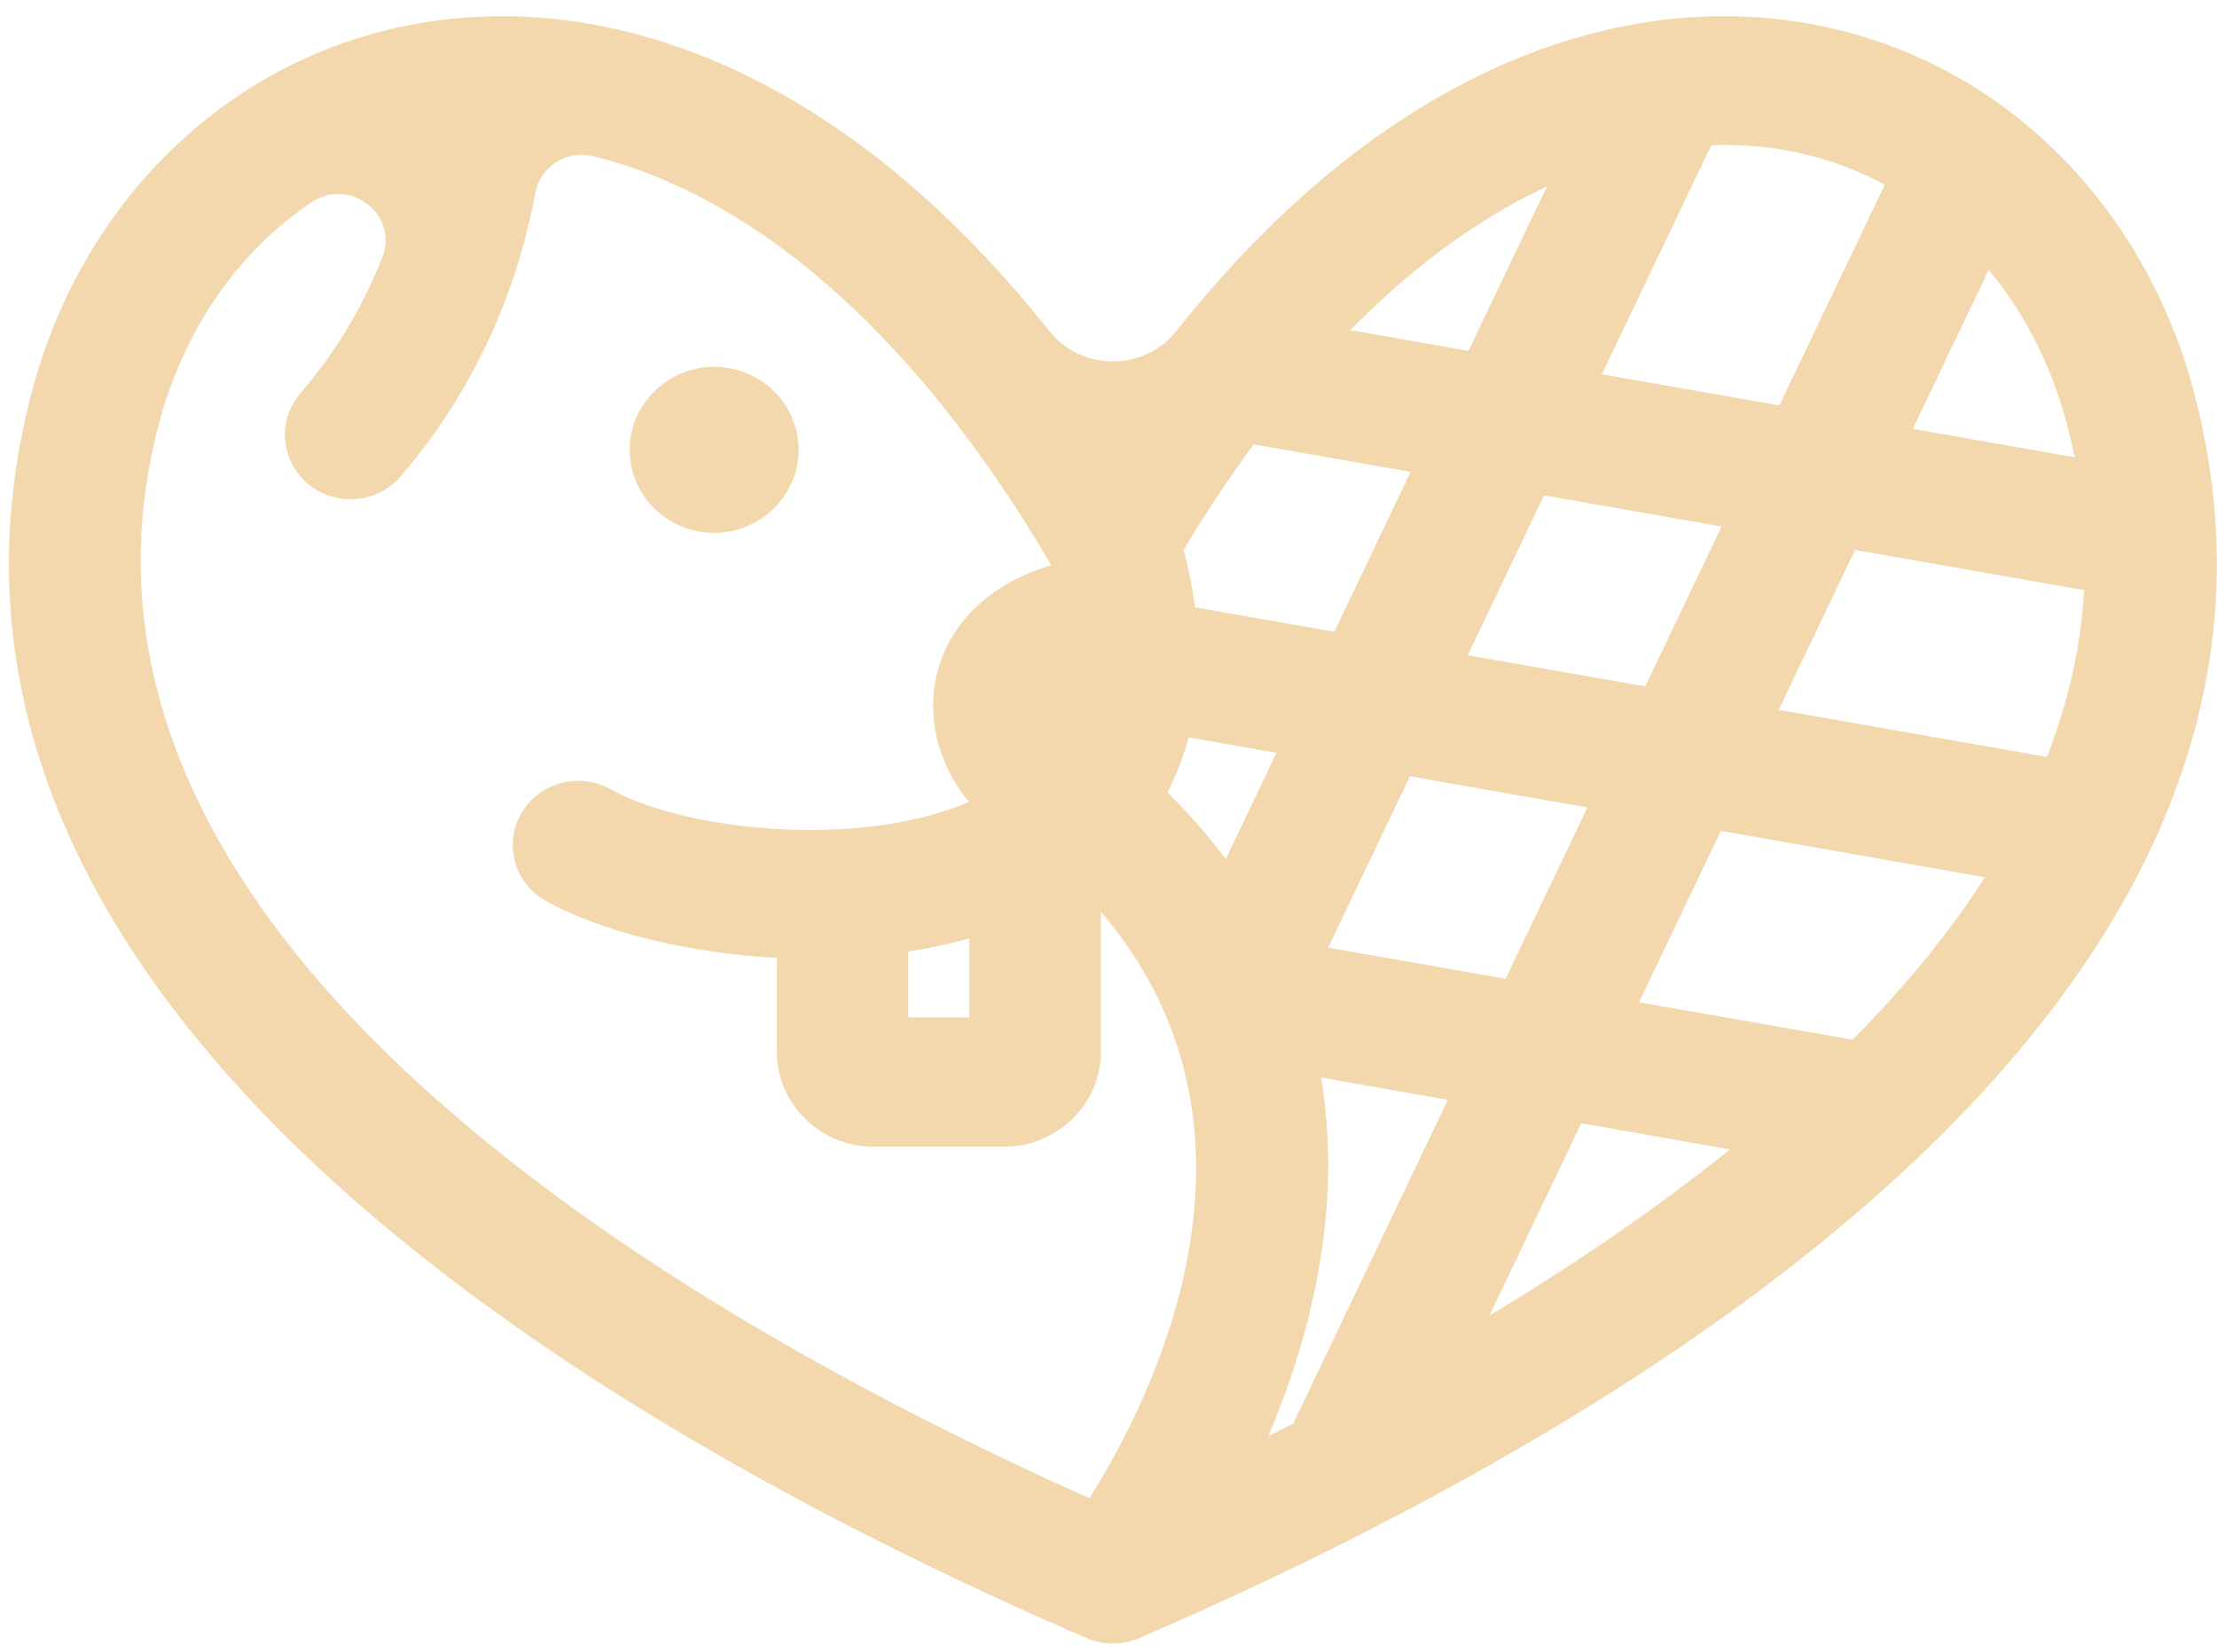
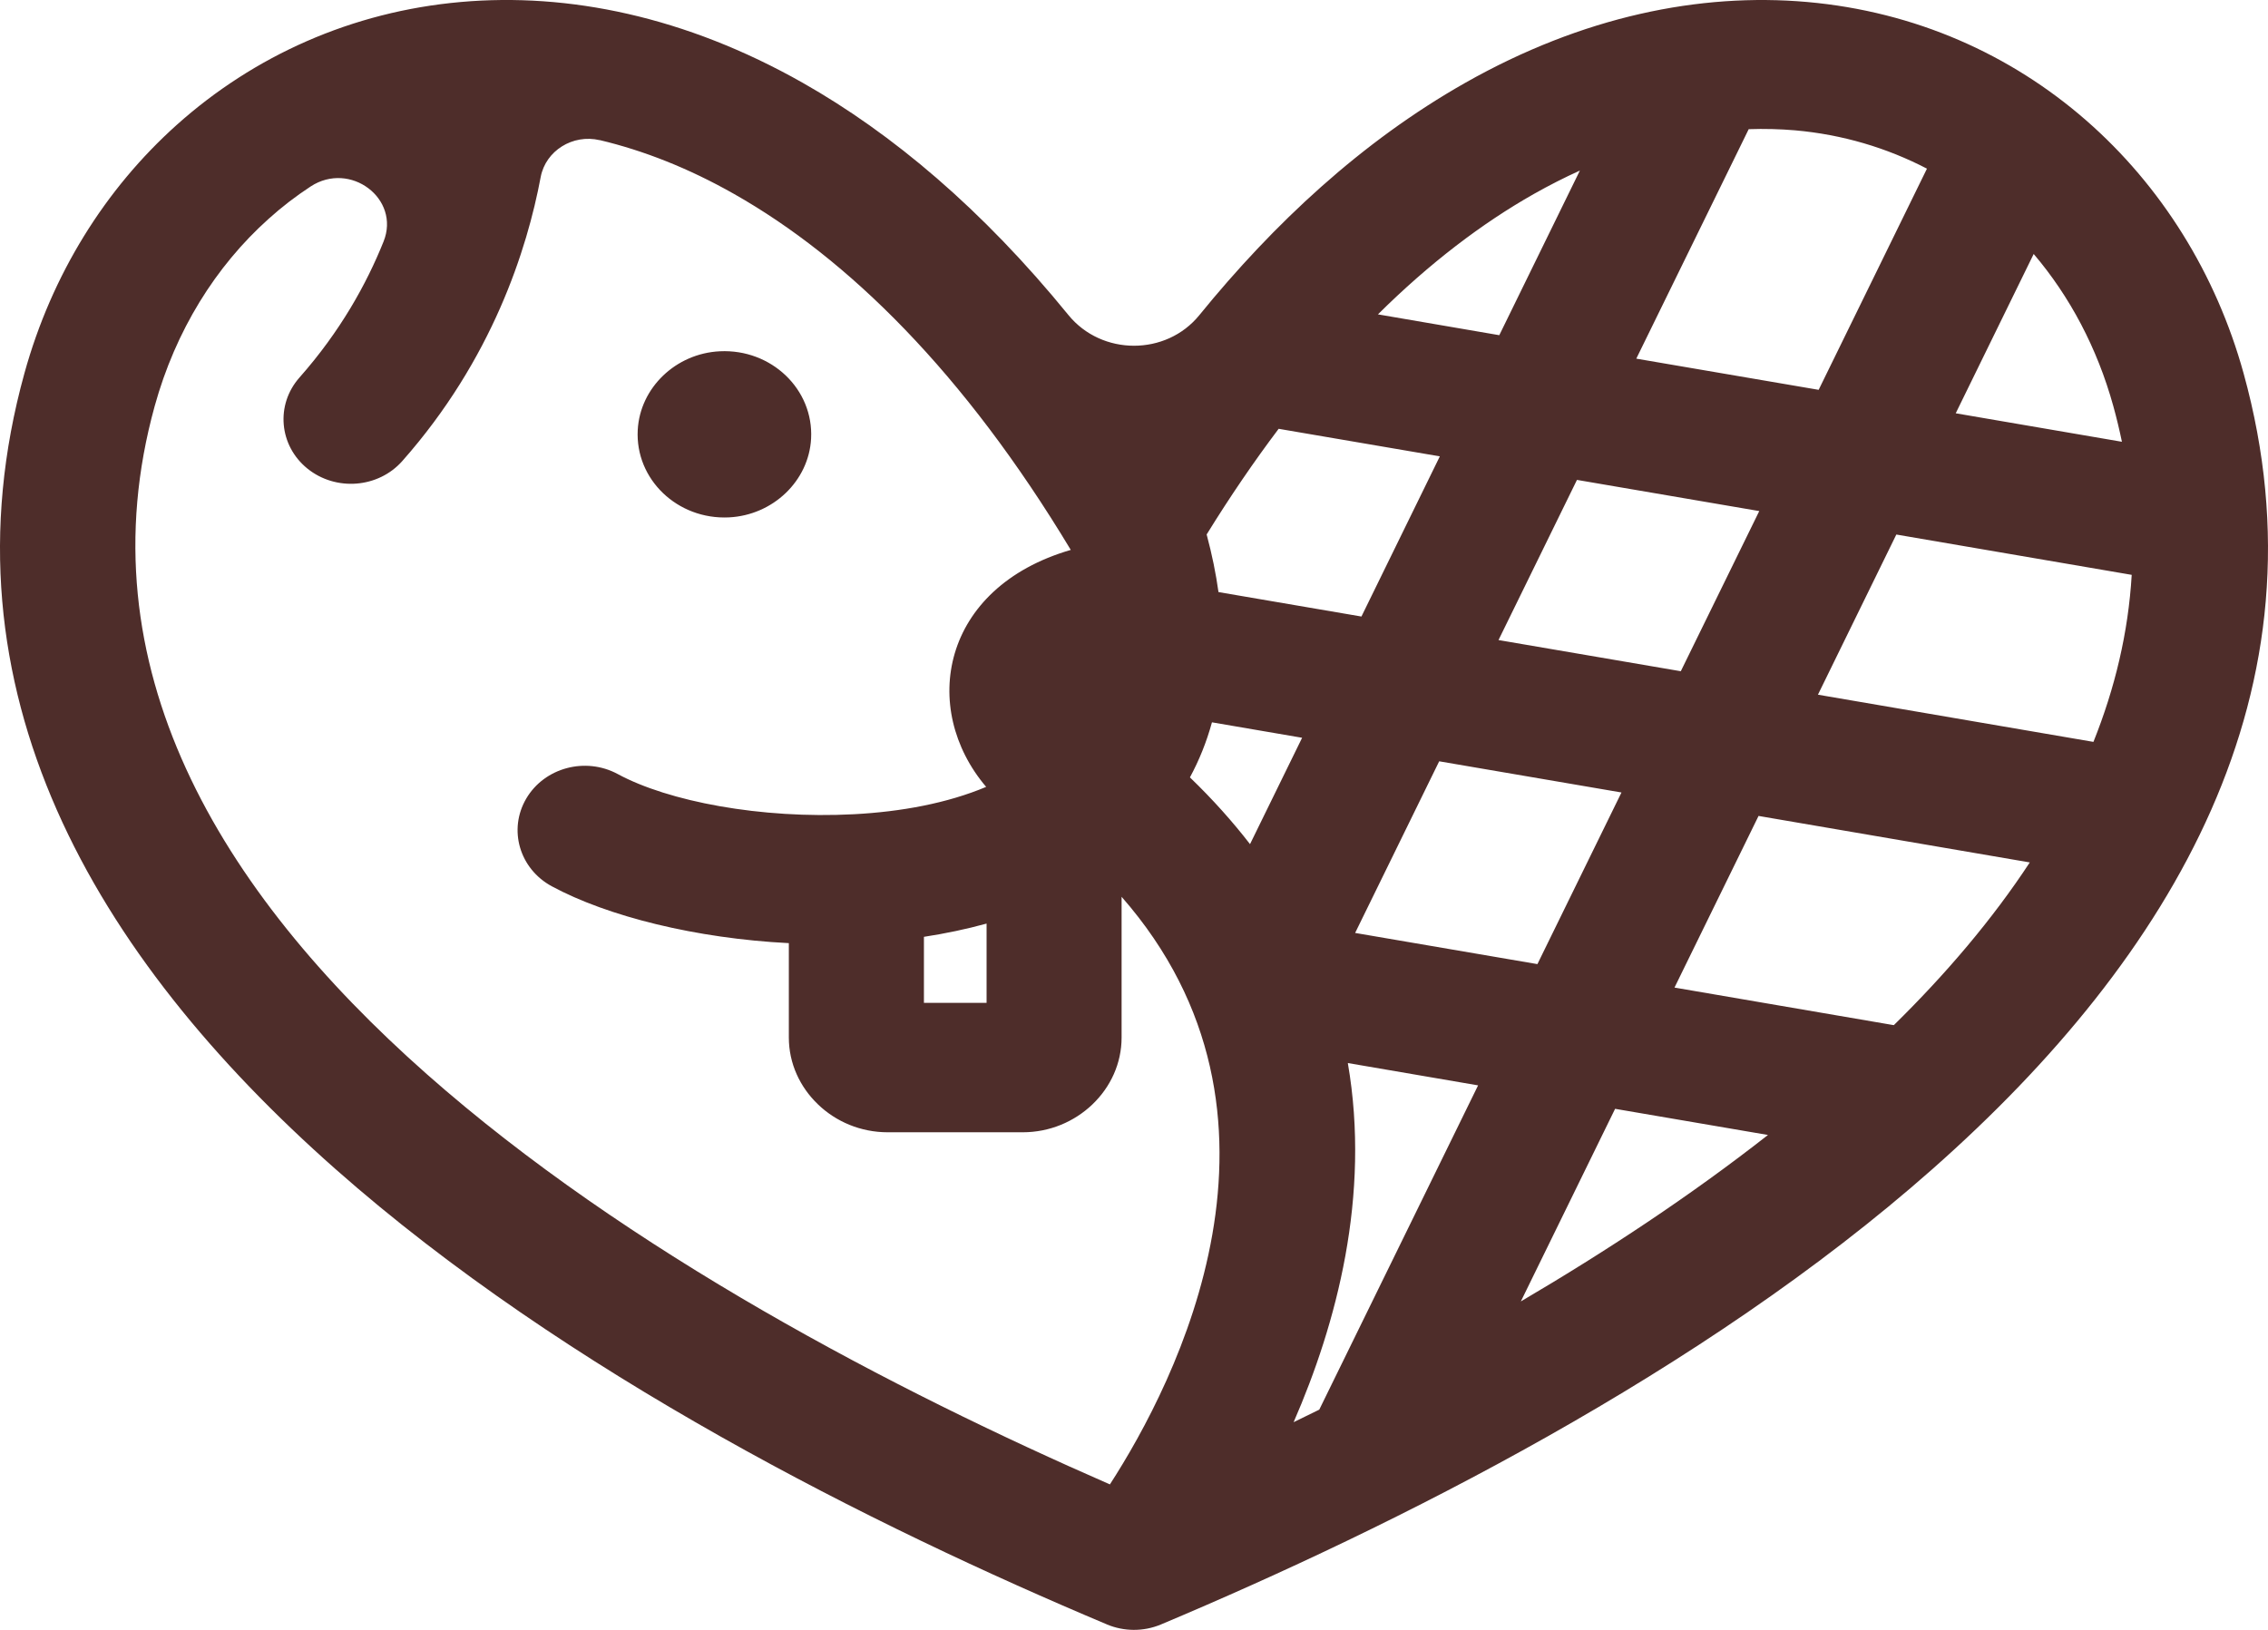
- <svg xmlns="http://www.w3.org/2000/svg" width="102" height="76" viewBox="0 0 102 76" fill="none">
-   <path d="M41.791 43.781V46.817H44.599V43.173C43.686 43.431 42.745 43.632 41.791 43.781ZM32.654 16.884C34.96 16.769 36.855 18.631 36.738 20.897C36.638 22.837 35.033 24.414 33.058 24.512C30.752 24.627 28.858 22.766 28.974 20.5C29.074 18.559 30.679 16.982 32.654 16.884ZM56.397 39.525L58.73 34.639L54.692 33.929C54.447 34.841 54.115 35.681 53.706 36.456C54.724 37.462 55.617 38.487 56.397 39.525ZM61.105 43.602L69.27 45.036L73.035 37.151L64.869 35.718L61.105 43.602ZM66.611 50.605L60.779 49.581C61.808 55.685 60.267 61.568 58.351 66.077C58.732 65.888 59.114 65.696 59.499 65.503L66.612 50.606L66.611 50.605ZM79.596 52.885L72.751 51.683L68.527 60.531C72.354 58.228 76.126 55.675 79.596 52.885ZM85.168 47.828L85.233 47.84C87.572 45.484 89.642 42.988 91.323 40.363L79.174 38.229L75.41 46.114L85.168 47.827V47.828ZM88.005 19.733L95.449 21.039C95.34 20.496 95.212 19.948 95.063 19.398C94.343 16.729 93.114 14.361 91.499 12.415L88.005 19.733ZM73.7 17.221L81.866 18.655L86.717 8.494C84.922 7.536 82.929 6.926 80.806 6.734C80.129 6.673 79.437 6.654 78.733 6.68L73.7 17.221ZM62.126 15.188L67.561 16.143L71.171 8.583C70.488 8.899 69.802 9.256 69.113 9.656C66.79 11.005 64.444 12.83 62.126 15.188H62.126ZM64.901 21.712L57.68 20.444C56.588 21.927 55.511 23.544 54.454 25.298C54.696 26.218 54.872 27.1 54.986 27.945L61.388 29.069L64.9 21.712H64.901ZM79.206 24.224L71.04 22.791L67.528 30.148L75.694 31.582L79.206 24.224ZM95.889 27.153L85.347 25.302L81.834 32.66L94.174 34.827C95.137 32.365 95.737 29.806 95.889 27.153ZM27.271 7.184C26.062 6.891 24.849 7.672 24.629 8.876C24.021 12.196 22.455 17.255 18.43 21.921C17.354 23.171 15.45 23.327 14.177 22.269C12.905 21.212 12.747 19.341 13.823 18.091C15.645 15.978 16.825 13.796 17.588 11.842C18.357 9.874 16.091 8.123 14.321 9.313C13.658 9.76 13.028 10.256 12.437 10.801C10.059 12.985 8.273 15.939 7.34 19.398C4.122 31.324 10.242 41.674 19.519 50.084C28.532 58.253 40.477 64.618 50.123 68.937C53.07 64.255 59.231 51.995 50.647 41.943V48.408C50.647 49.595 50.15 50.679 49.348 51.472L49.329 51.49C48.523 52.274 47.423 52.759 46.218 52.759H40.17C38.957 52.759 37.854 52.27 37.053 51.483L37.041 51.471C36.24 50.684 35.742 49.599 35.742 48.407V44.071C31.583 43.857 27.627 42.846 25.125 41.459C23.677 40.658 23.164 38.855 23.979 37.432C24.794 36.008 26.63 35.505 28.078 36.306C30.341 37.56 34.487 38.374 38.653 38.15C40.767 38.036 42.836 37.646 44.579 36.894C41.598 33.3 42.552 27.743 48.369 26.008C43.594 17.869 38.386 12.614 33.289 9.655C31.245 8.468 29.225 7.658 27.27 7.184L27.271 7.184ZM49.997 75.372C39.558 70.867 25.762 63.81 15.433 54.447C4.643 44.669 -2.415 32.419 1.505 17.889C2.73 13.347 5.121 9.428 8.326 6.483C11.783 3.307 16.169 1.281 21.053 0.838C25.859 0.402 31.106 1.499 36.361 4.55C40.38 6.883 44.417 10.374 48.266 15.219C49.756 17.095 52.64 17.101 54.129 15.224C57.458 11.024 61.399 7.245 66.041 4.55C71.296 1.499 76.544 0.403 81.349 0.838C91.067 1.72 98.438 8.769 100.898 17.889C104.817 32.419 97.759 44.668 86.969 54.447C76.64 63.81 62.845 70.867 52.406 75.372C51.605 75.715 50.737 75.689 49.996 75.372H49.997Z" fill="#F2D8AC" />
+ <svg xmlns="http://www.w3.org/2000/svg" width="32" height="23" viewBox="0 0 32 23" fill="none">
+   <path d="M13.036 13.22V14.152H13.92V13.033C13.633 13.112 13.336 13.174 13.036 13.22ZM10.157 4.957C10.884 4.922 11.481 5.494 11.444 6.19C11.412 6.786 10.907 7.27 10.285 7.301C9.558 7.336 8.961 6.764 8.998 6.068C9.03 5.472 9.535 4.987 10.157 4.957ZM17.637 11.912L18.372 10.411L17.1 10.193C17.023 10.473 16.918 10.732 16.789 10.97C17.11 11.279 17.391 11.594 17.637 11.912ZM19.12 13.165L21.692 13.605L22.878 11.183L20.306 10.743L19.12 13.165ZM20.854 15.316L19.017 15.001C19.341 16.876 18.856 18.684 18.252 20.069C18.372 20.011 18.493 19.952 18.614 19.892L20.855 15.316L20.854 15.316ZM24.945 16.016L22.788 15.647L21.458 18.365C22.663 17.657 23.852 16.873 24.945 16.016ZM26.7 14.463L26.721 14.466C27.457 13.743 28.11 12.976 28.639 12.17L24.812 11.514L23.626 13.936L26.7 14.463V14.463ZM27.594 5.832L29.939 6.234C29.904 6.067 29.864 5.898 29.817 5.729C29.59 4.91 29.203 4.182 28.694 3.584L27.594 5.832ZM23.087 5.061L25.66 5.501L27.188 2.38C26.623 2.086 25.995 1.898 25.326 1.839C25.113 1.821 24.895 1.815 24.673 1.823L23.087 5.061ZM19.441 4.436L21.154 4.73L22.291 2.407C22.076 2.504 21.86 2.614 21.642 2.737C20.911 3.151 20.172 3.712 19.442 4.436H19.441ZM20.316 6.44L18.041 6.051C17.697 6.507 17.358 7.003 17.025 7.542C17.101 7.825 17.156 8.095 17.192 8.355L19.209 8.7L20.315 6.44H20.316ZM24.822 7.212L22.25 6.772L21.143 9.032L23.715 9.472L24.822 7.212ZM30.077 8.112L26.756 7.543L25.65 9.803L29.537 10.469C29.84 9.713 30.029 8.927 30.077 8.112ZM8.462 1.978C8.081 1.888 7.699 2.128 7.629 2.497C7.438 3.517 6.945 5.071 5.677 6.505C5.338 6.889 4.738 6.936 4.337 6.612C3.936 6.287 3.886 5.712 4.225 5.328C4.799 4.679 5.171 4.009 5.412 3.408C5.654 2.804 4.94 2.266 4.382 2.632C4.173 2.769 3.975 2.921 3.789 3.089C3.04 3.76 2.477 4.667 2.183 5.729C1.169 9.393 3.097 12.572 6.02 15.156C8.859 17.665 12.622 19.62 15.66 20.947C16.589 19.509 18.53 15.743 15.825 12.655V14.641C15.825 15.006 15.669 15.339 15.416 15.582L15.41 15.588C15.156 15.829 14.81 15.978 14.43 15.978H12.525C12.143 15.978 11.795 15.828 11.543 15.586L11.539 15.582C11.287 15.34 11.13 15.007 11.13 14.641V13.309C9.82 13.243 8.574 12.932 7.786 12.507C7.329 12.26 7.168 11.707 7.425 11.269C7.682 10.832 8.26 10.677 8.716 10.923C9.429 11.309 10.735 11.559 12.047 11.49C12.713 11.455 13.365 11.335 13.914 11.104C12.975 10 13.275 8.293 15.108 7.76C13.604 5.26 11.963 3.646 10.357 2.737C9.714 2.372 9.077 2.123 8.462 1.977L8.462 1.978ZM15.621 22.924C12.332 21.54 7.986 19.372 4.732 16.496C1.334 13.492 -0.89 9.729 0.345 5.266C0.731 3.871 1.484 2.667 2.494 1.762C3.583 0.787 4.964 0.164 6.503 0.028C8.017 -0.106 9.67 0.231 11.325 1.168C12.591 1.885 13.863 2.957 15.075 4.446C15.545 5.022 16.453 5.024 16.922 4.447C17.971 3.157 19.212 1.996 20.675 1.168C22.33 0.231 23.983 -0.105 25.497 0.028C28.558 0.299 30.88 2.464 31.655 5.266C32.89 9.729 30.666 13.492 27.267 16.496C24.014 19.372 19.668 21.54 16.379 22.924C16.127 23.029 15.854 23.021 15.62 22.924H15.621Z" fill="#4E2D2A" />
</svg>
